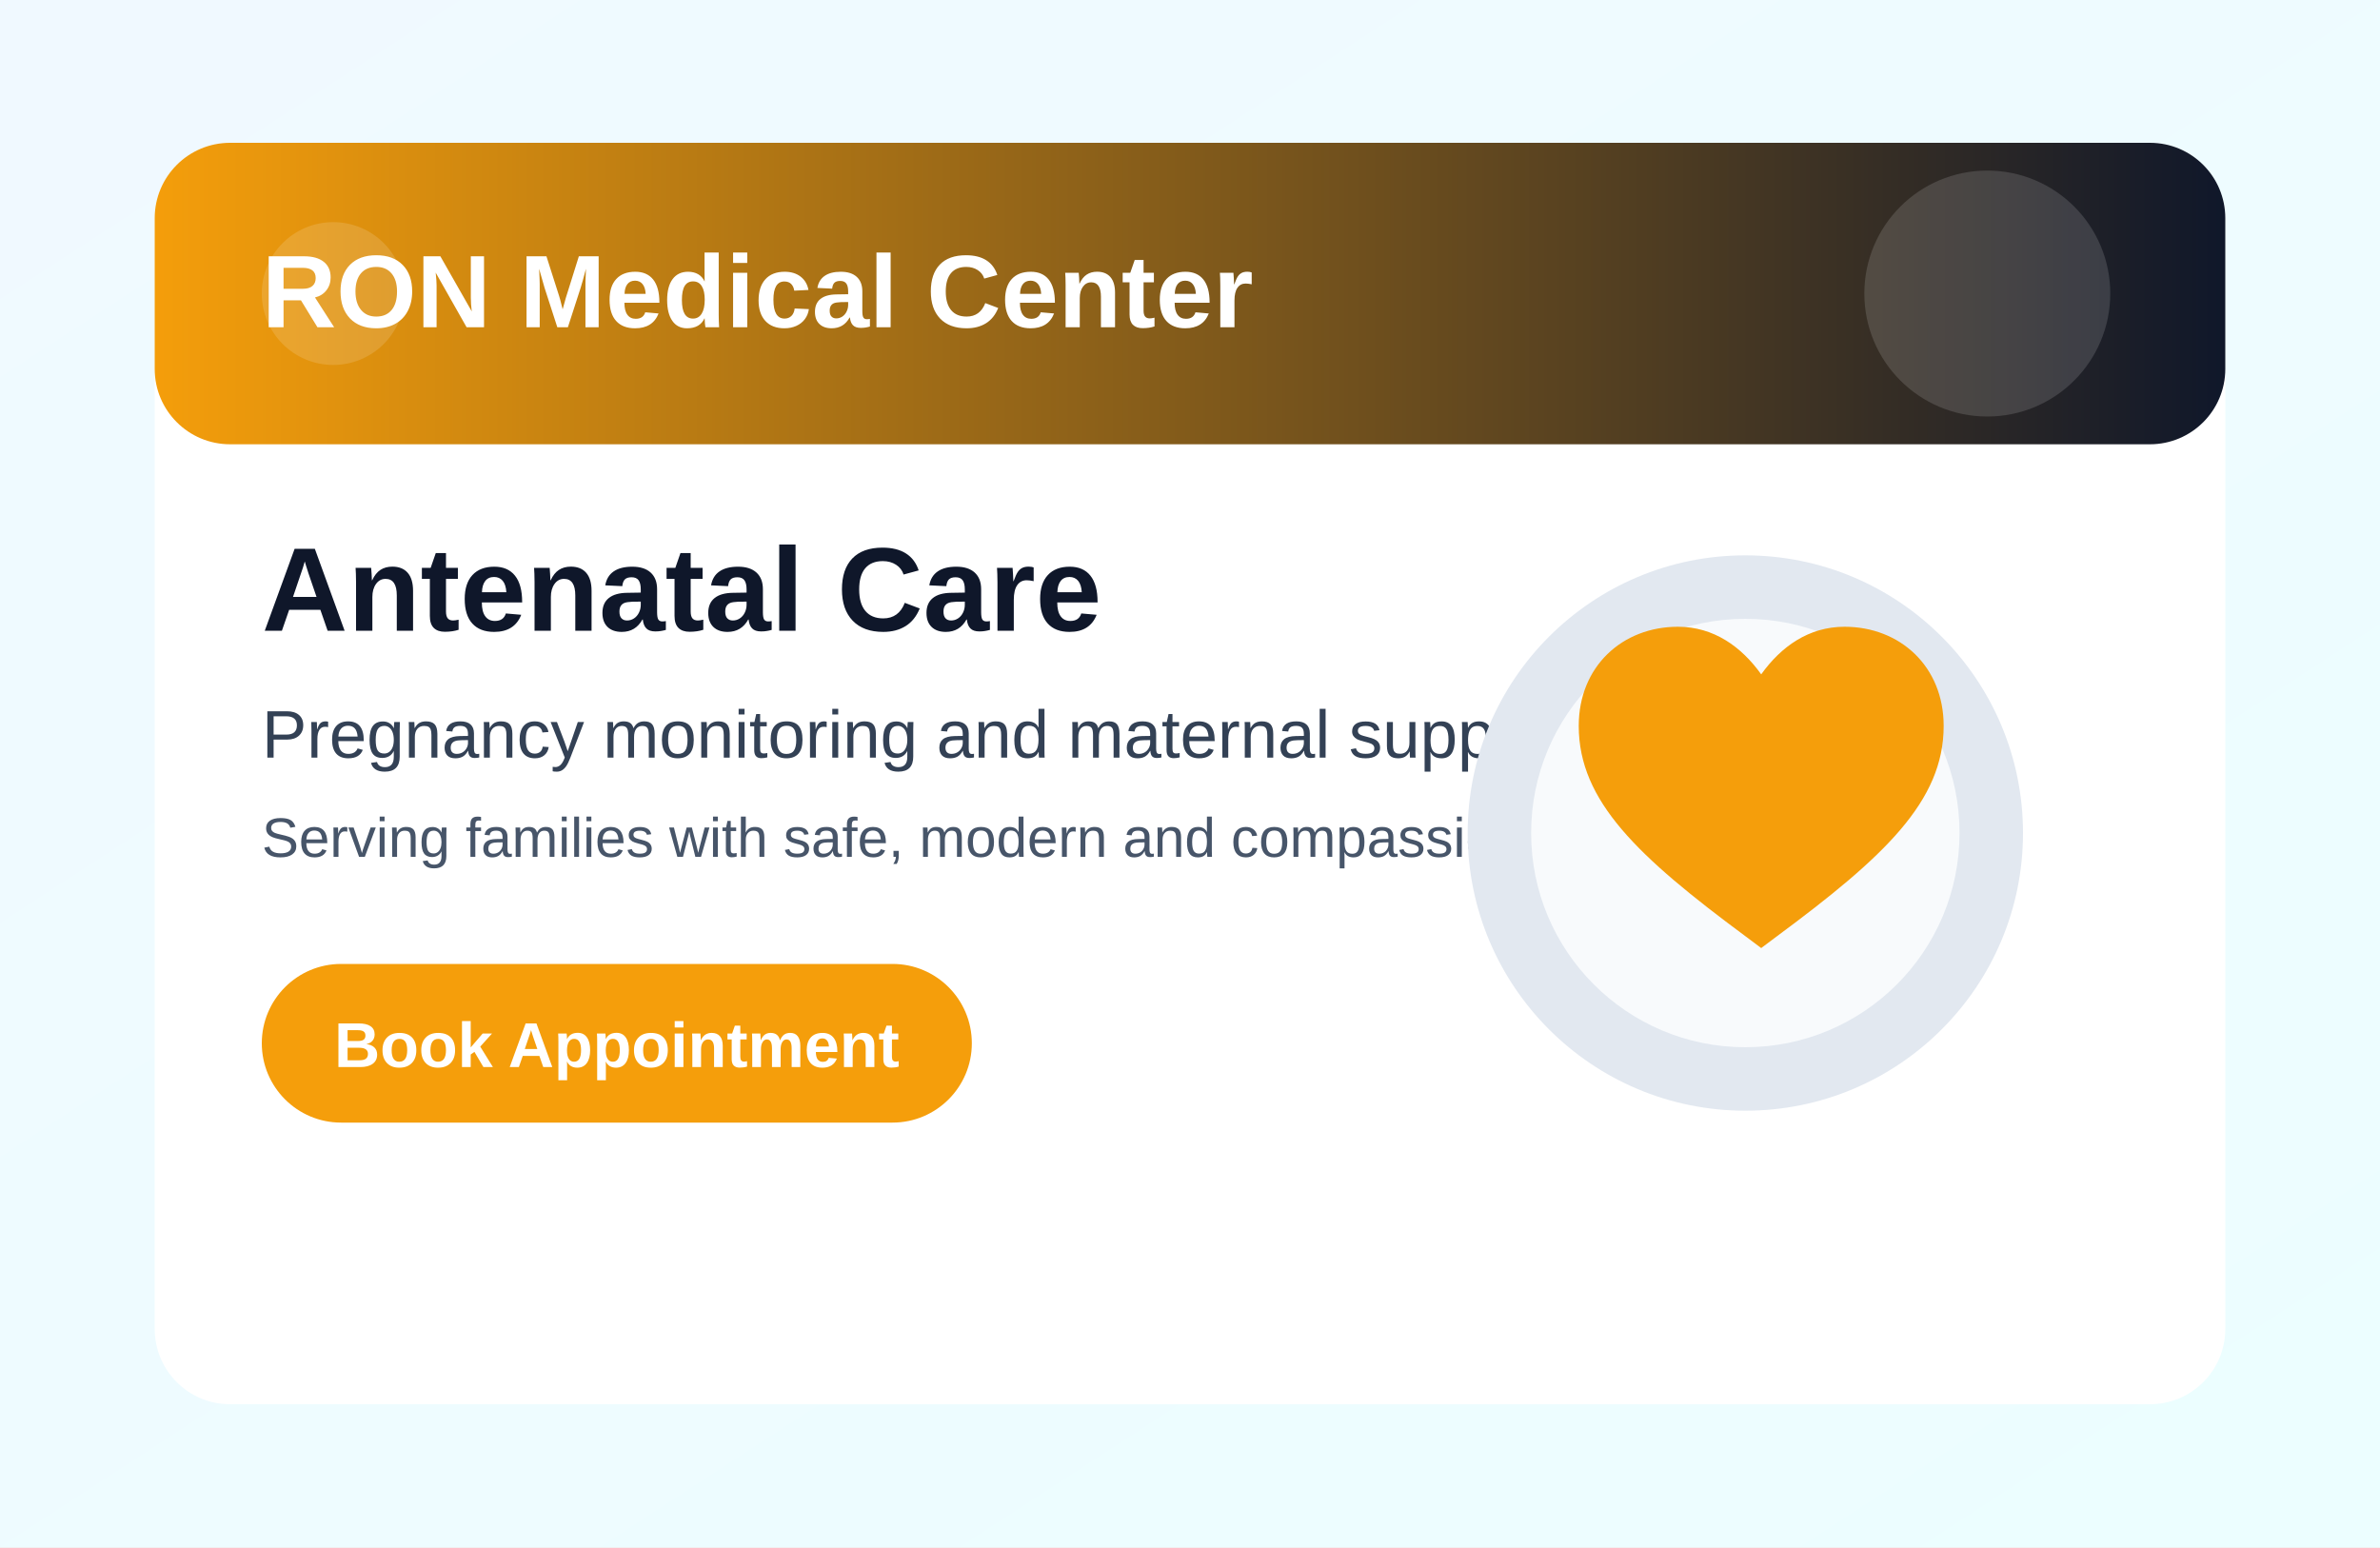
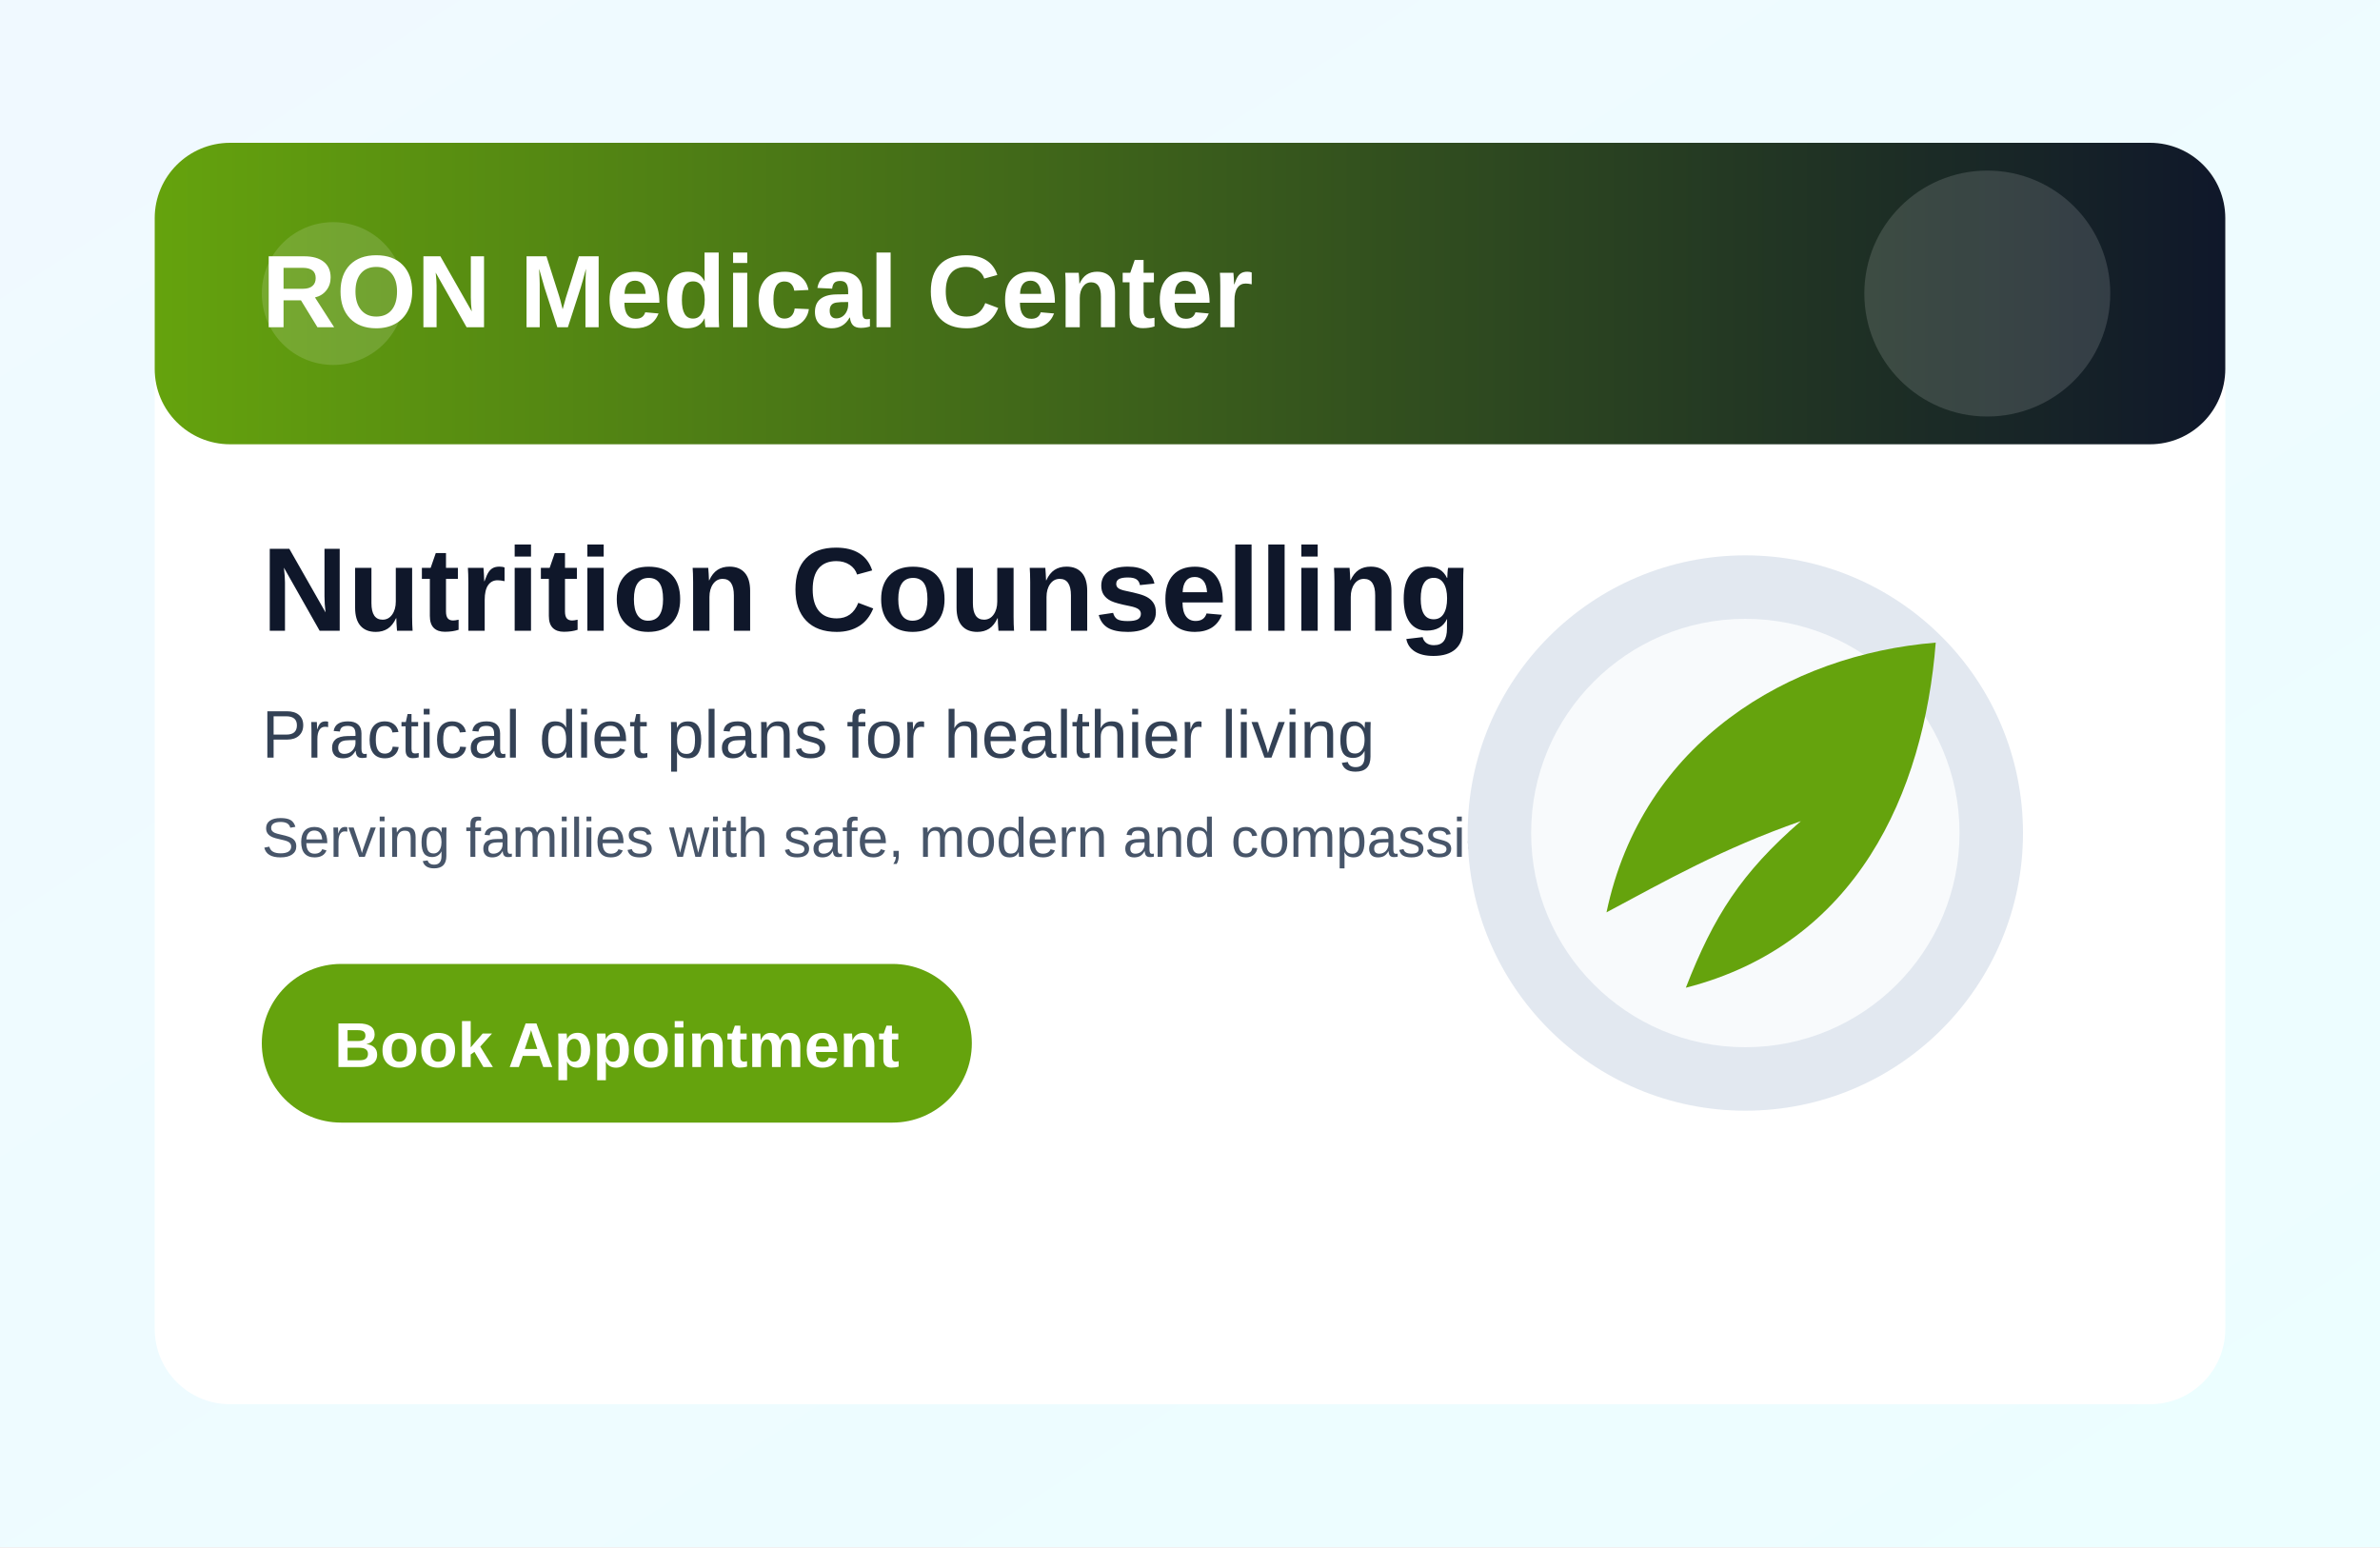
<svg xmlns="http://www.w3.org/2000/svg" viewBox="0 0 1200 780" role="img" aria-labelledby="title desc">
  <defs>
    <linearGradient id="bg" x1="0" y1="0" x2="1" y2="1">
      <stop offset="0%" stop-color="#f0f9ff" />
      <stop offset="100%" stop-color="#ecfeff" />
    </linearGradient>
    <linearGradient id="band" x1="0" y1="0" x2="1" y2="0">
-       <stop offset="0%" stop-color="#f59e0b" />
+       <stop offset="0%" stop-color="#65a30d" />
      <stop offset="100%" stop-color="#0f172a" />
    </linearGradient>
  </defs>
  <rect width="1200" height="780" fill="url(#bg)" />
  <rect x="78" y="72" width="1044" height="636" rx="38" fill="#ffffff" />
  <rect x="78" y="72" width="1044" height="152" rx="38" fill="url(#band)" />
  <circle cx="1002" cy="148" r="62" fill="#ffffff" opacity="0.14" />
  <circle cx="168" cy="148" r="36" fill="#ffffff" opacity="0.14" />
  <text x="132" y="165" fill="#ffffff" font-family="Segoe UI, Arial, sans-serif" font-size="52" font-weight="700">RON Medical Center</text>
-   <text x="132" y="318" fill="#0f172a" font-family="Segoe UI, Arial, sans-serif" font-size="60" font-weight="700">Antenatal Care</text>
-   <text x="132" y="382" fill="#334155" font-family="Segoe UI, Arial, sans-serif" font-size="34">Pregnancy monitoring and maternal support</text>
+   <text x="132" y="318" fill="#0f172a" font-family="Segoe UI, Arial, sans-serif" font-size="60" font-weight="700">Nutrition Counselling</text>
+   <text x="132" y="382" fill="#334155" font-family="Segoe UI, Arial, sans-serif" font-size="34">Practical diet plans for healthier living</text>
  <text x="132" y="432" fill="#475569" font-family="Segoe UI, Arial, sans-serif" font-size="28">Serving families with safe, modern and compassionate care.</text>
-   <rect x="132" y="486" width="358" height="80" rx="40" fill="#f59e0b" />
+   <rect x="132" y="486" width="358" height="80" rx="40" fill="#65a30d" />
  <text x="311" y="538" text-anchor="middle" fill="#ffffff" font-family="Segoe UI, Arial, sans-serif" font-size="32" font-weight="700">Book Appointment</text>
  <g transform="translate(880,420)">
    <circle cx="0" cy="0" r="140" fill="#e2e8f0" />
    <circle cx="0" cy="0" r="108" fill="#f8fafc" />
-     <path d="M0 52C-54 12 -84 -16 -84 -54C-84 -84 -62 -104 -34 -104C-16 -104 -2 -94 8 -80C18 -94 32 -104 50 -104C78 -104 100 -84 100 -54C100 -16 70 12 16 52L8 58L0 52Z" fill="#f59e0b" />
+     <path d="M-70 40C-52 -46 22 -90 96 -96C90 -20 56 56 -30 78C-16 42 -2 20 28 -6C-12 8 -40 24 -70 40Z" fill="#65a30d" />
  </g>
</svg>
